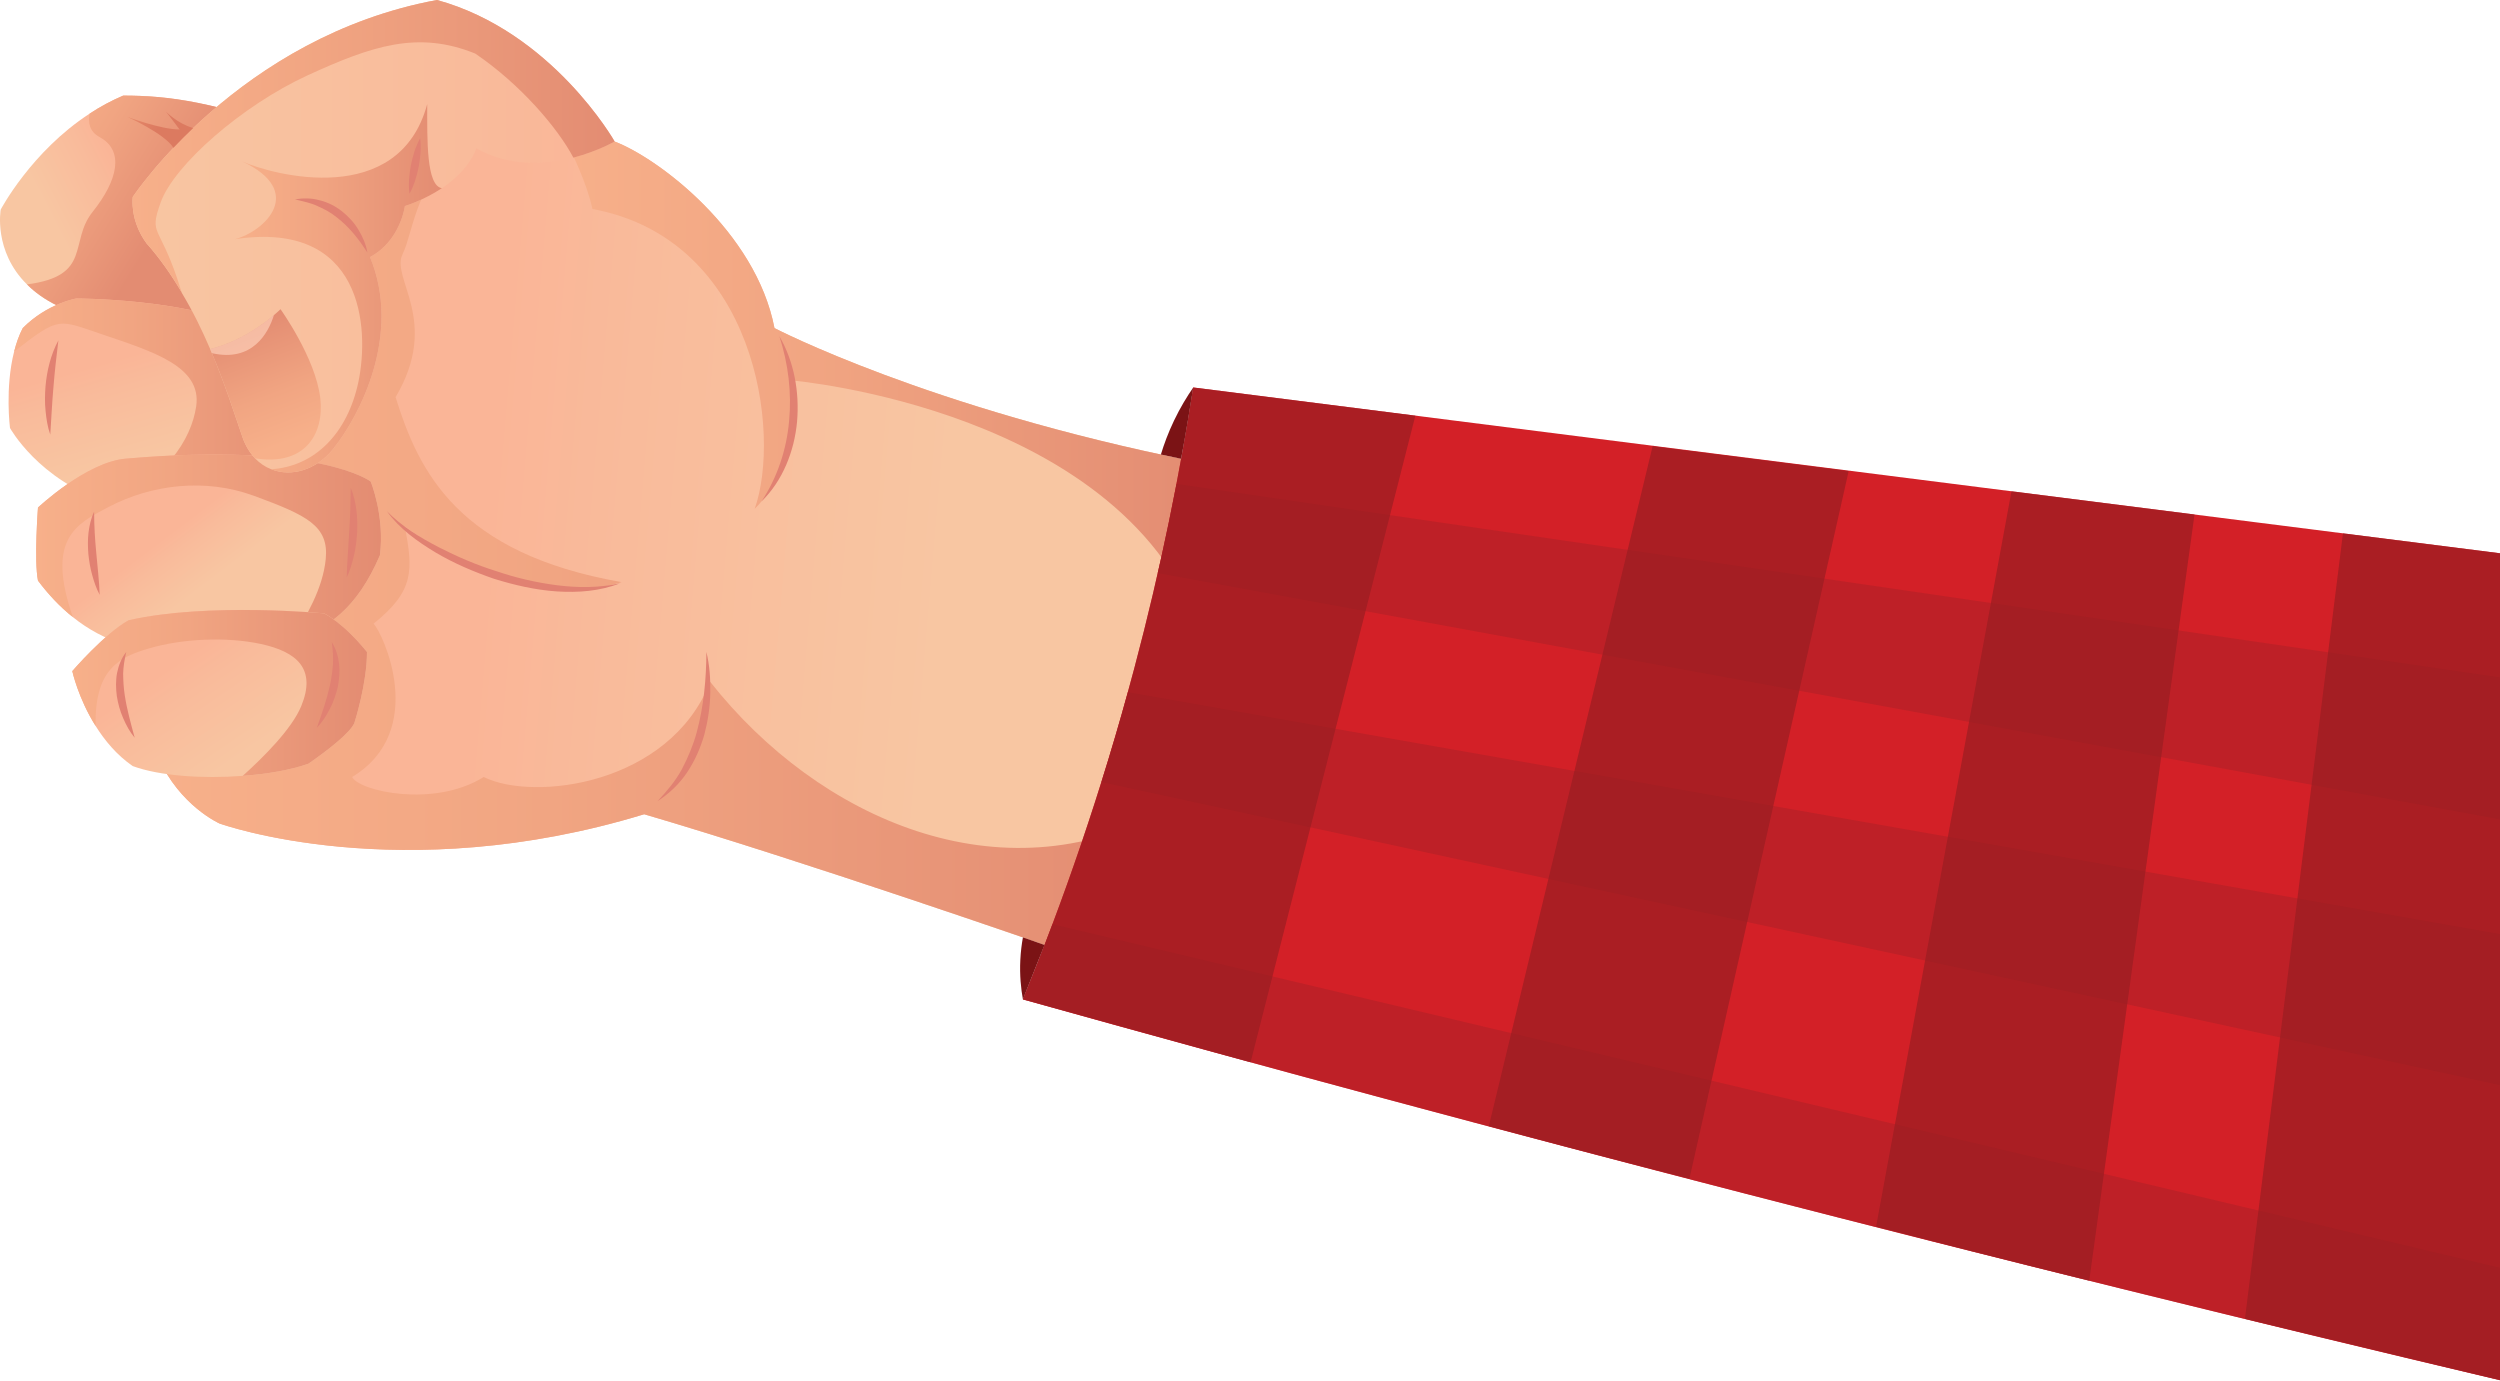
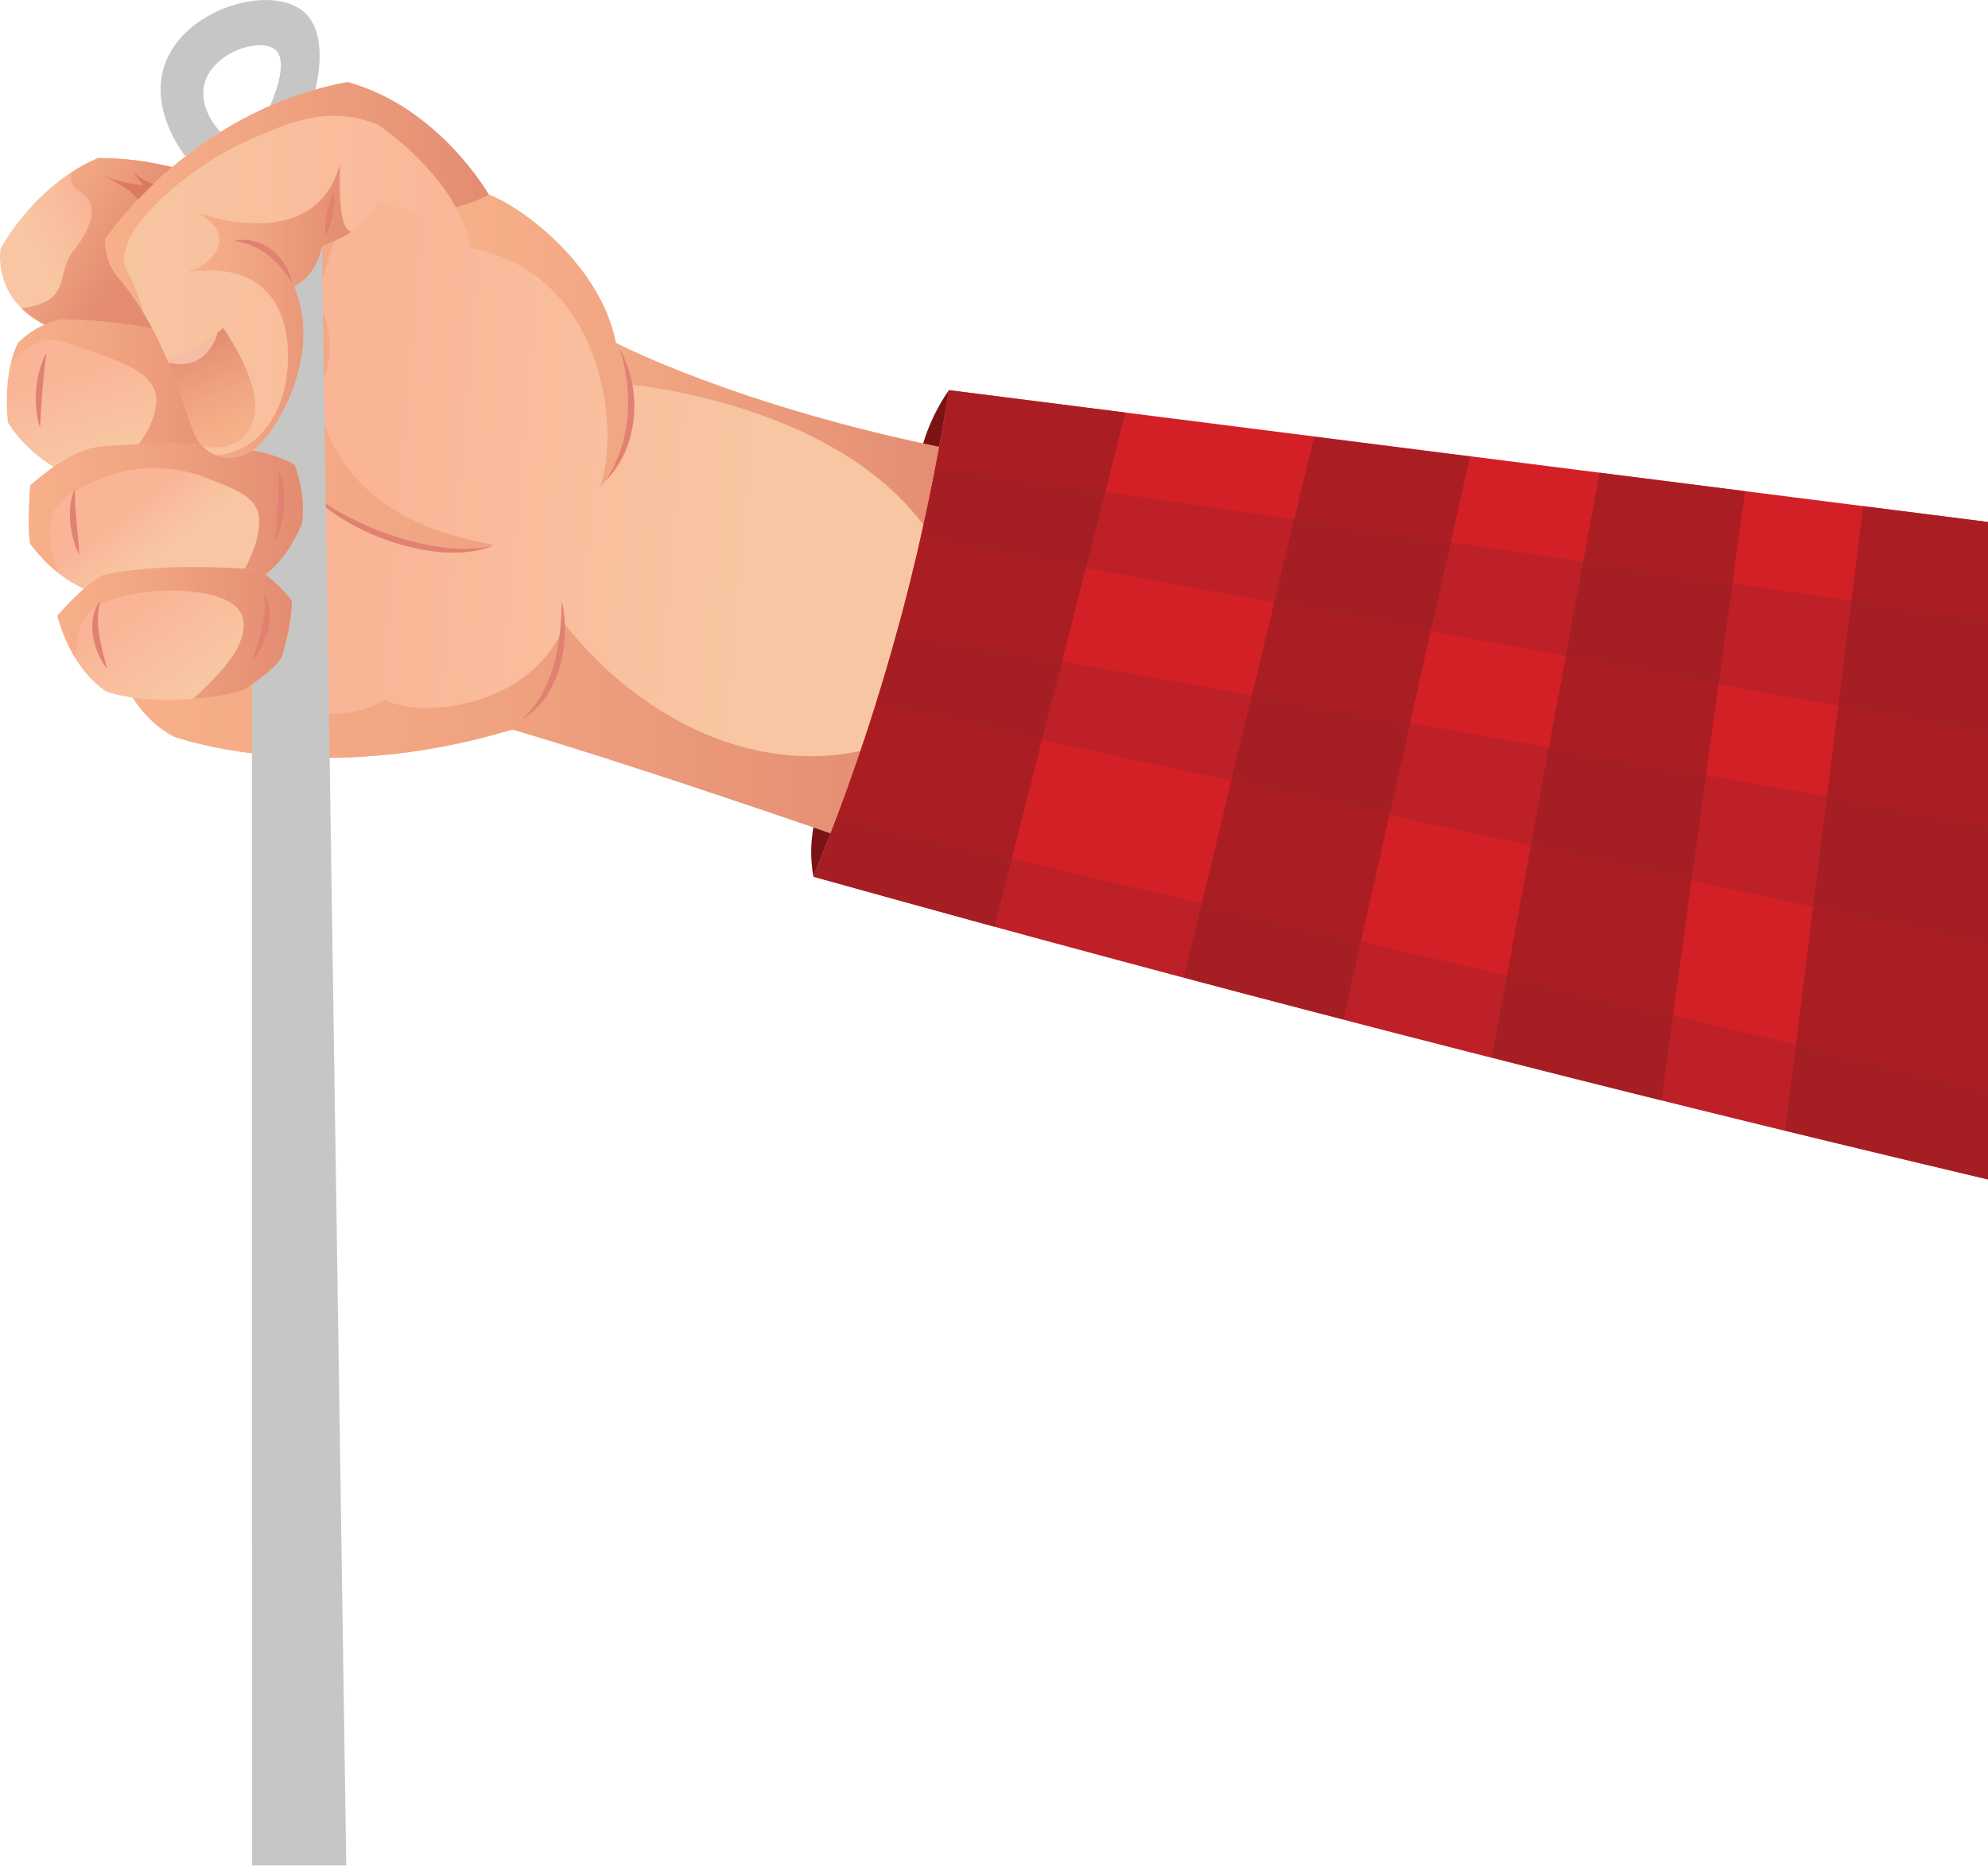
- <svg xmlns="http://www.w3.org/2000/svg" xmlns:xlink="http://www.w3.org/1999/xlink" viewBox="0 0 814.1 449.45">
+ <svg xmlns="http://www.w3.org/2000/svg" xmlns:xlink="http://www.w3.org/1999/xlink" viewBox="0 0 814.1 764.07">
  <defs>
-     <style>.cls-1{fill:#f69280;mix-blend-mode:screen;opacity:.68;}.cls-2{fill:url(#linear-gradient);}.cls-3{fill:#d32027;}.cls-4{fill:#e18172;}.cls-5{fill:#7b1315;}.cls-6{fill:url(#linear-gradient-8);}.cls-7{fill:url(#linear-gradient-9);}.cls-8{fill:url(#linear-gradient-3);}.cls-9{fill:url(#linear-gradient-4);}.cls-10{fill:url(#linear-gradient-2);}.cls-11{fill:url(#linear-gradient-6);}.cls-12{fill:url(#linear-gradient-7);}.cls-13{fill:url(#linear-gradient-5);}.cls-14{fill:url(#linear-gradient-14);}.cls-15{fill:url(#linear-gradient-15);}.cls-16{fill:url(#linear-gradient-16);}.cls-17{fill:url(#linear-gradient-13);}.cls-18{fill:url(#linear-gradient-12);}.cls-19{fill:url(#linear-gradient-10);}.cls-20{fill:url(#linear-gradient-11);}.cls-21{isolation:isolate;}.cls-22{fill:#b52026;}.cls-22,.cls-23{opacity:.7;}.cls-23{fill:#991c21;}</style>
-     <linearGradient id="linear-gradient" x1="308.79" y1="179.58" x2="158.26" y2="166.62" gradientUnits="userSpaceOnUse">
+     <style>.cls-1{fill:#f69280;mix-blend-mode:screen;opacity:.68;}.cls-2{fill:url(#linear-gradient);}.cls-3{fill:#d32027;}.cls-4{fill:#c6c6c5;}.cls-5{fill:#e18172;}.cls-6{fill:#7b1315;}.cls-7{fill:url(#linear-gradient-8);}.cls-8{fill:url(#linear-gradient-9);}.cls-9{fill:url(#linear-gradient-3);}.cls-10{fill:url(#linear-gradient-4);}.cls-11{fill:url(#linear-gradient-2);}.cls-12{fill:url(#linear-gradient-6);}.cls-13{fill:url(#linear-gradient-7);}.cls-14{fill:url(#linear-gradient-5);}.cls-15{fill:url(#linear-gradient-14);}.cls-16{fill:url(#linear-gradient-15);}.cls-17{fill:url(#linear-gradient-16);}.cls-18{fill:url(#linear-gradient-13);}.cls-19{fill:url(#linear-gradient-12);}.cls-20{fill:url(#linear-gradient-10);}.cls-21{fill:url(#linear-gradient-11);}.cls-22{isolation:isolate;}.cls-23{fill:#b52026;}.cls-23,.cls-24{opacity:.7;}.cls-24{fill:#991c21;}</style>
+     <linearGradient id="linear-gradient" x1="308.79" y1="213.2" x2="158.26" y2="200.24" gradientUnits="userSpaceOnUse">
      <stop offset="0" stop-color="#f8c6a2" />
      <stop offset=".7" stop-color="#f9bb9b" />
      <stop offset="1" stop-color="#fab597" />
    </linearGradient>
-     <linearGradient id="linear-gradient-2" x1="51.43" y1="176.04" x2="378.81" y2="176.04" gradientUnits="userSpaceOnUse">
+     <linearGradient id="linear-gradient-2" x1="51.43" y1="209.66" x2="378.81" y2="209.66" gradientUnits="userSpaceOnUse">
      <stop offset="0" stop-color="#f7b08a" />
      <stop offset=".39" stop-color="#f1a582" />
      <stop offset="1" stop-color="#e38c72" />
    </linearGradient>
-     <linearGradient id="linear-gradient-3" x1="182.65" y1="125" x2="392.1" y2="125" xlink:href="#linear-gradient-2" />
-     <linearGradient id="linear-gradient-4" x1="24.42" y1="86.23" x2="48.35" y2="74.02" xlink:href="#linear-gradient" />
-     <linearGradient id="linear-gradient-5" x1="9.41" y1="40.62" x2="55.43" y2="69.36" xlink:href="#linear-gradient-2" />
-     <linearGradient id="linear-gradient-6" x1="55.38" y1="146.5" x2="46.16" y2="114.35" xlink:href="#linear-gradient" />
-     <linearGradient id="linear-gradient-7" x1="4.61" y1="132.27" x2="101.86" y2="132.27" xlink:href="#linear-gradient-2" />
-     <linearGradient id="linear-gradient-8" x1="75.19" y1="184.38" x2="62.73" y2="167.93" xlink:href="#linear-gradient" />
-     <linearGradient id="linear-gradient-9" x1="11.78" y1="178.15" x2="124.06" y2="178.15" xlink:href="#linear-gradient-2" />
-     <linearGradient id="linear-gradient-10" x1="86.53" y1="240.8" x2="65.6" y2="210.15" xlink:href="#linear-gradient" />
-     <linearGradient id="linear-gradient-11" x1="43.15" y1="76.92" x2="200.14" y2="76.92" xlink:href="#linear-gradient" />
-     <linearGradient id="linear-gradient-12" x1="95.06" y1="143.57" x2="80.44" y2="105.02" xlink:href="#linear-gradient-2" />
-     <linearGradient id="linear-gradient-13" x1="76.5" y1="93.87" x2="143.92" y2="93.87" xlink:href="#linear-gradient-2" />
-     <linearGradient id="linear-gradient-14" x1="43.15" y1="47.56" x2="200.14" y2="47.56" xlink:href="#linear-gradient-2" />
-     <linearGradient id="linear-gradient-15" x1="23.56" y1="225.64" x2="119.5" y2="225.64" xlink:href="#linear-gradient-2" />
-     <linearGradient id="linear-gradient-16" x1="26.5" y1="22.83" x2="52.75" y2="40.28" gradientUnits="userSpaceOnUse">
+     <linearGradient id="linear-gradient-3" x1="182.65" y1="158.61" x2="392.1" y2="158.61" xlink:href="#linear-gradient-2" />
+     <linearGradient id="linear-gradient-4" x1="24.42" y1="119.85" x2="48.35" y2="107.63" xlink:href="#linear-gradient" />
+     <linearGradient id="linear-gradient-5" x1="9.41" y1="74.24" x2="55.43" y2="102.98" xlink:href="#linear-gradient-2" />
+     <linearGradient id="linear-gradient-6" x1="55.38" y1="180.12" x2="46.16" y2="147.97" xlink:href="#linear-gradient" />
+     <linearGradient id="linear-gradient-7" x1="4.61" y1="165.88" x2="101.86" y2="165.88" xlink:href="#linear-gradient-2" />
+     <linearGradient id="linear-gradient-8" x1="75.19" y1="218" x2="62.73" y2="201.55" xlink:href="#linear-gradient" />
+     <linearGradient id="linear-gradient-9" x1="11.78" y1="211.77" x2="124.06" y2="211.77" xlink:href="#linear-gradient-2" />
+     <linearGradient id="linear-gradient-10" x1="86.53" y1="274.42" x2="65.6" y2="243.77" xlink:href="#linear-gradient" />
+     <linearGradient id="linear-gradient-11" x1="43.15" y1="110.54" x2="200.14" y2="110.54" xlink:href="#linear-gradient" />
+     <linearGradient id="linear-gradient-12" x1="95.06" y1="177.19" x2="80.44" y2="138.64" xlink:href="#linear-gradient-2" />
+     <linearGradient id="linear-gradient-13" x1="76.5" y1="127.48" x2="143.92" y2="127.48" xlink:href="#linear-gradient-2" />
+     <linearGradient id="linear-gradient-14" x1="43.15" y1="81.18" x2="200.14" y2="81.18" xlink:href="#linear-gradient-2" />
+     <linearGradient id="linear-gradient-15" x1="23.56" y1="259.26" x2="119.5" y2="259.26" xlink:href="#linear-gradient-2" />
+     <linearGradient id="linear-gradient-16" x1="26.5" y1="56.45" x2="52.75" y2="73.9" gradientUnits="userSpaceOnUse">
      <stop offset="0" stop-color="#f5a078" />
      <stop offset=".38" stop-color="#ed9571" />
      <stop offset="1" stop-color="#dc7a60" />
    </linearGradient>
  </defs>
-   <g class="cls-21">
+   <g class="cls-22">
    <g id="Layer_2">
      <g id="Layer_1-2">
        <g>
-           <path class="cls-2" d="m391.67,207.41c-1.35,23.53-6.46,42.17-12.86,56.64-14.52,33.06-35.82,44.62-35.82,44.62,0,0-81.06-28.22-133.22-43.52-79.44,24.26-138.27,3.02-138.27,3.02,0,0-12.96-5.73-19.94-21.45-3.23-103.65,51.7-184.24,76.11-195.74,8.23-3.85,17.49-6.25,26.71-7.55,9.94-1.46,19.78-1.56,28.27-.83,7.08.62,13.17,1.87,17.49,3.49,14.26,5.41,46.02,29.36,52.06,60.75,0,0,49.93,26.08,136.34,43.37,3.38,21.71,4.16,40.71,3.12,57.21Z" />
-           <path class="cls-10" d="m378.81,264.05c-14.52,33.06-35.82,44.62-35.82,44.62,0,0-81.06-28.22-133.22-43.52-79.44,24.26-138.27,3.02-138.27,3.02,0,0-12.96-5.73-19.94-21.45-3.23-103.65,51.7-184.24,76.11-195.74,8.23-3.85,17.49-6.25,26.71-7.55-19.31,14.22-19.52,31.76-23.27,39.31-4.01,7.96,12.44,21.71-2.29,46.59,7.5,24.21,20.3,50.91,73.61,60.23-17.28,5.31-40.35,3.49-70.59-18.12,2.65,14.16,3.23,20.93-10.2,31.65,3.02,3.02,17.91,34.88-6.98,49.93,2.24,4.58,26.65,10.15,42.85,0,16.19,8.07,60.55,2.65,73.77-30.98,35.5,45.03,94.9,70.64,147.54,42.01Z" />
-           <path class="cls-8" d="m391.67,207.41c-24.21-74.34-134.21-83.56-134.21-83.56,0,0,5.1,25.04-11.71,41.86,8.69-24.42.73-87.72-52.84-97.66-1.72-8.28-6.77-18.74-10.26-25.46,7.08.62,13.17,1.87,17.49,3.49,14.26,5.41,46.02,29.36,52.06,60.75,0,0,49.93,26.08,136.34,43.37,3.38,21.71,4.16,40.71,3.12,57.21Z" />
-           <path class="cls-9" d="m100.92,89.44c-6.19,11.97-27.64,22.18-66.79,14.99-12.39-2.29-20.3-6.77-25.35-11.82C-2.21,81.79.23,68.25.23,68.25c0,0,9.94-18.9,28.95-31.24,3.38-2.24,7.03-4.22,10.93-5.88,14.94,0,29.93,1.98,60.81,13.22,0,0,6.25,33.16,0,45.08Z" />
-           <path class="cls-13" d="m100.92,89.44c-6.19,11.97-27.64,22.18-66.79,14.99-12.39-2.29-20.3-6.77-25.35-11.82,21.4-2.76,13.54-13.85,21.4-23.64,8.28-10.36,10.31-19.94,2.29-24.31-3.38-1.82-3.85-4.79-3.28-7.65,3.38-2.24,7.03-4.22,10.93-5.88,14.94,0,29.93,1.98,60.81,13.22,0,0,6.25,33.16,0,45.08Z" />
-           <path class="cls-11" d="m98.1,155.81c-4.79,8.49-30.72,15.15-57.32,9.32-2.03-.47-4.01-.99-5.88-1.61-22.33-7.18-31.65-24.16-31.65-24.16,0,0-1.67-13.01,1.35-24.88.68-2.65,1.56-5.26,2.81-7.65,8.02-8.07,17.44-9.63,17.44-9.63,0,0,35.71,0,55.81,9.63,27.07,12.96,22.28,40.55,17.44,48.99Z" />
-           <path class="cls-12" d="m98.1,155.81c-4.79,8.49-30.72,15.15-57.32,9.32-2.03-.47-4.01-.99-5.88-1.61,18.74-6.66,27.44-20.36,29-31.29,1.82-12.91-14.16-17.75-30.4-23.27-14.63-4.89-13.85-6.2-28.89,5.52.68-2.65,1.56-5.26,2.81-7.65,8.02-8.07,17.44-9.63,17.44-9.63,0,0,35.71,0,55.81,9.63,27.07,12.96,22.28,40.55,17.44,48.99Z" />
-           <path class="cls-6" d="m123.72,180.8c-7.44,17.34-17.08,24.26-28.79,27.49-8.95,2.45-19.11,2.65-30.4,3.7-18.01,1.61-30.98-3.12-40.81-11.04-4.32-3.44-8.07-7.5-11.35-11.87-1.3-6.51,0-23.79,0-23.79,0,0,15.77-14.84,28.58-15.93,62.99-5.47,79.76,7.44,79.76,7.44,0,0,4.63,11.14,3.02,24Z" />
-           <path class="cls-7" d="m123.72,180.8c-7.44,17.34-17.08,24.26-28.79,27.49,4.79-7.39,10.18-16.64,11.14-26.19,1.09-10.91-6.17-14.3-23.33-20.63-15.84-5.84-33.33-3.75-47.35,3.61-10.58,5.56-20.47,10.24-11.68,35.86-4.32-3.44-8.07-7.5-11.35-11.87-1.3-6.51,0-23.79,0-23.79,0,0,15.77-14.84,28.58-15.93,62.99-5.47,79.76,7.44,79.76,7.44,0,0,4.63,11.14,3.02,24Z" />
-           <path class="cls-19" d="m119.5,212.3c0,10.31-4.01,22.8-4.01,22.8,0,0,0,3.12-15.05,13.59-5.73,2.03-13.33,3.38-21.4,3.96-12.96.99-27.02.05-35.82-3.18-5.21-3.59-9.16-8.38-12.08-13.07-5.67-9.01-7.6-17.86-7.6-17.86,0,0,10.46-12.18,18.33-16.56,25.67-5.88,63.67-2.24,63.67-2.24,0,0,6.09,2.86,13.95,12.55Z" />
-           <path class="cls-20" d="m200.14,46.07s-5.47,3.18-13.43,5.26c-8.8,2.24-20.67,3.18-31.6-3.02-2.13,5.67-6.66,9.94-11.19,12.96-6.04,4.01-12.08,5.83-12.08,5.83,0,0-1.41,11.3-11.35,16.61,10.36,24.94-3.12,51.49-12.08,62.58-5.52,6.82-13.59,9.11-20.1,6.51-1.93-.73-3.7-1.93-5.26-3.54-1.72-1.82-3.18-4.17-4.16-7.08-2.39-6.98-5.67-17.39-10.46-28.53-2.6-6.09-5.67-12.39-9.32-18.43.05-.05.05-.1,0-.1-3.33-5.62-7.08-11.04-11.4-15.88-5.57-7.6-4.48-15.1-4.48-15.1,0,0,34.52-52.22,99.07-64.14,37.54,10.31,57.84,46.07,57.84,46.07Z" />
-           <path class="cls-18" d="m83.06,149.26c-1.72-1.82-3.18-4.17-4.16-7.08-2.29-6.66-5.41-16.56-9.89-27.18-.16-.42-.36-.88-.57-1.35,9.58-2.34,17.23-8.07,20.77-11.04,1.41-1.15,2.13-1.93,2.13-1.93,0,0,11.45,15.93,12.96,29,1.35,11.97-5.26,22.13-21.24,19.57Z" />
-           <path class="cls-17" d="m143.92,61.27c-6.04,4.01-12.08,5.83-12.08,5.83,0,0-1.41,11.3-11.35,16.61,10.36,24.94-3.12,51.49-12.08,62.58-5.52,6.82-13.59,9.11-20.1,6.51,14.16-.88,24.88-11.66,28.42-28.53,3.64-17.6,1.46-52.68-40.24-46.38,9.84-2.6,23.22-15.57,2.34-25.35,9.94,4.48,51.07,15.51,60.29-18.64,0,11.71-.31,26.6,4.79,27.38Z" />
-           <path class="cls-14" d="m200.14,46.07s-5.47,3.18-13.43,5.26c-5-9.53-17.23-23.9-31.96-33.89-18.59-7.5-33.37-2.65-54.66,7.13-21.24,9.79-43.37,29.1-47.79,41.39-4.06,11.45-.05,6.46,6.82,29.15-3.33-5.62-7.08-11.04-11.4-15.88-5.57-7.6-4.48-15.1-4.48-15.1,0,0,34.52-52.22,99.07-64.14,37.54,10.31,57.84,46.07,57.84,46.07Z" />
-           <path class="cls-15" d="m119.5,212.3c0,10.31-4.01,22.8-4.01,22.8,0,0,0,3.12-15.05,13.59-5.73,2.03-13.33,3.38-21.4,3.96,6.72-6.04,15.98-15.25,19.05-22.7,5-12.13-1.36-17.68-13.12-20.24-11.1-2.41-25.56-1.76-36.35,1.41-9.35,2.75-17.9,6.39-17.48,25.29-5.67-9.01-7.6-17.86-7.6-17.86,0,0,10.46-12.18,18.33-16.56,25.67-5.88,63.67-2.24,63.67-2.24,0,0,6.09,2.86,13.95,12.55Z" />
-           <path class="cls-16" d="m56.49,48.12c1.94-2.04,4.07-4.2,6.42-6.43-5.18-1.45-8.92-5.39-8.92-5.39,0,0,1.83,2.24,4.49,5.86-6.15,0-17.03-4.11-17.03-4.11,0,0,12.05,5.4,15.04,10.08Z" />
-           <path class="cls-4" d="m133.33,63.12c-.4-3.26-.06-6.3.47-9.31.62-2.99,1.43-5.93,3.02-8.8.43,3.17.07,6.26-.47,9.31-.64,3.03-1.46,6.03-3.02,8.8Z" />
-           <path class="cls-4" d="m96.07,64.91c2.59-.42,5.35-.45,7.97.3,2.66.61,5.15,1.9,7.3,3.58,2.14,1.7,4.01,3.72,5.39,6.04,1.39,2.3,2.48,4.77,2.9,7.41-2.83-4.43-5.96-8.38-9.88-11.39-1.9-1.56-4.06-2.76-6.34-3.74-2.27-1.07-4.76-1.53-7.33-2.19Z" />
-           <path class="cls-4" d="m19.02,110.8l-.9,7.72c-.25,2.55-.55,5.07-.72,7.62-.46,5.08-.67,10.15-1.03,15.4-.88-2.5-1.28-5.12-1.53-7.73-.28-2.62-.22-5.26-.03-7.88.45-5.23,1.71-10.47,4.22-15.12Z" />
-           <path class="cls-4" d="m30.65,166.63c0,4.66.28,9.02.71,13.5.39,4.47.93,8.92,1.11,13.58-1.12-2.07-1.85-4.27-2.46-6.5-.64-2.23-.99-4.53-1.24-6.84-.17-2.32-.23-4.66.06-6.98.3-2.32.8-4.64,1.82-6.76Z" />
-           <path class="cls-4" d="m114.22,158.82c1.89,4.66,2.32,9.79,2.08,14.75-.18,2.49-.46,4.97-1.05,7.4-.57,2.42-1.25,4.83-2.36,7.09.14-5,.56-9.81.81-14.64.19-2.41.22-4.82.36-7.24.11-2.43.06-4.85.16-7.36Z" />
-           <path class="cls-4" d="m41.12,212.3c-.57,2.42-.95,4.72-1.02,7.05.03,2.33.16,4.64.51,6.95.69,4.63,1.96,9.17,3.25,13.93-1.61-1.9-2.77-4.1-3.76-6.38-1-2.27-1.66-4.7-2.06-7.17-.32-2.49-.39-5.05.08-7.54.5-2.49,1.46-4.89,3-6.84Z" />
-           <path class="cls-4" d="m108.04,209.08c1.32,2.12,2.1,4.59,2.39,7.12.28,2.53.04,5.1-.45,7.58-.59,2.46-1.4,4.85-2.57,7.07-1.15,2.22-2.47,4.35-4.23,6.14,1.66-4.68,3.23-9.16,4.25-13.77.52-2.3.8-4.61,1-6.96.13-2.36-.08-4.7-.39-7.18Z" />
-           <path class="cls-4" d="m214.08,260.92c3.08-3.27,5.9-6.61,7.98-10.45,2.01-3.85,3.7-7.85,4.83-12.05,2.27-8.41,3.1-17.19,3.14-26.12,1.07,4.36,1.35,8.89,1.27,13.39-.08,4.52-.76,9.02-1.91,13.43-1.25,4.38-3.1,8.61-5.64,12.4-2.54,3.81-5.92,6.98-9.67,9.4Z" />
-           <path class="cls-4" d="m253.79,109.47c4.81,8.27,6.6,18.27,5.76,27.9-.9,9.6-4.69,19.25-11.6,25.94,5.26-7.96,8.18-16.95,9.01-26.18.88-9.24-.25-18.6-3.17-27.66Z" />
-           <path class="cls-4" d="m125.98,166.46c4.83,4.95,10.74,8.51,16.77,11.68,6.08,3.11,12.36,5.83,18.87,7.85,6.45,2.21,13.11,3.74,19.86,4.6,6.74.84,13.64.87,20.4-.64-6.47,2.57-13.64,3.09-20.58,2.64-6.98-.47-13.83-2.06-20.48-4.13-6.59-2.28-13.03-5.02-19.03-8.58-5.93-3.58-11.77-7.74-15.81-13.42Z" />
-           <path class="cls-1" d="m89.2,102.61c-1.82,5.88-7.03,15.41-20.2,12.39-.16-.42-.36-.88-.57-1.35,9.58-2.34,17.23-8.07,20.77-11.04Z" />
-         </g>
-         <g>
          <g>
-             <path class="cls-3" d="m388.55,126.17l425.56,54v269.28c-82.23-19.42-164.23-39.69-246.02-60.81-78.53-20.28-156.85-41.34-234.98-63.19,12.85-31.37,25.54-67.46,36.3-107.97,8.66-32.62,14.8-63.27,19.14-91.3Z" />
-             <g>
-               <path class="cls-22" d="m383.1,157.58c143.67,21.01,287.34,42.02,431.01,63.02v46.22c-145.7-26.74-291.4-53.47-437.1-80.21,1.1-4.75,2.17-9.6,3.21-14.55,1.03-4.9,1.99-9.74,2.88-14.49Z" />
-               <path class="cls-22" d="m367.26,225.4l446.85,78.79v49.17c-151.82-32.9-303.64-65.8-455.46-98.69,1.51-4.76,3.01-9.63,4.47-14.6,1.46-4.96,2.84-9.85,4.15-14.67Z" />
-               <path class="cls-22" d="m342.71,300.96c157.13,37.3,314.26,74.6,471.39,111.9v36.58c-76.77-18.13-153.35-37.01-229.74-56.62-83.99-21.57-167.74-44.02-251.26-67.38,1.66-4.04,3.31-8.15,4.95-12.33,1.61-4.09,3.16-8.15,4.66-12.16Z" />
-               <path class="cls-23" d="m550.15,383.82c17.28-76.81,34.56-153.61,51.85-230.42l-63.84-8.1c-17.78,73.81-35.56,147.61-53.33,221.42,9.07,2.45,18.21,4.89,27.39,7.3,12.72,3.35,25.37,6.61,37.93,9.8Z" />
-               <path class="cls-23" d="m610.93,399.44c14.7-79.82,29.39-159.64,44.09-239.46l59.6,7.56c-11.43,83.17-22.86,166.34-34.28,249.51-12.44-3.09-24.94-6.22-37.48-9.41-10.69-2.72-21.33-5.45-31.92-8.2Z" />
-               <path class="cls-23" d="m814.1,449.45V180.17l-51.14-6.49c-10.64,85.26-21.28,170.53-31.92,255.79,27.69,6.66,55.37,13.32,83.06,19.97Z" />
-               <path class="cls-23" d="m407.24,345.92c17.89-70.19,35.78-140.38,53.66-210.57l-72.35-9.18c-4.34,28.04-10.48,58.68-19.14,91.3-10.76,40.51-23.45,76.61-36.3,107.97,24.71,6.83,49.42,13.65,74.13,20.48Z" />
-             </g>
+             <path class="cls-2" d="m391.67,241.03c-1.35,23.53-6.46,42.17-12.86,56.64-14.52,33.06-35.82,44.62-35.82,44.62,0,0-81.06-28.22-133.22-43.52-79.44,24.26-138.27,3.02-138.27,3.02,0,0-12.96-5.73-19.94-21.45-3.23-103.65,51.7-184.24,76.11-195.74,8.23-3.85,17.49-6.25,26.71-7.55,9.94-1.46,19.78-1.56,28.27-.83,7.08.62,13.17,1.87,17.49,3.49,14.26,5.41,46.02,29.36,52.06,60.75,0,0,49.93,26.08,136.34,43.37,3.38,21.71,4.16,40.71,3.12,57.21Z" />
+             <path class="cls-11" d="m378.81,297.67c-14.52,33.06-35.82,44.62-35.82,44.62,0,0-81.06-28.22-133.22-43.52-79.44,24.26-138.27,3.02-138.27,3.02,0,0-12.96-5.73-19.94-21.45-3.23-103.65,51.7-184.24,76.11-195.74,8.23-3.85,17.49-6.25,26.71-7.55-19.31,14.22-19.52,31.76-23.27,39.31-4.01,7.96,12.44,21.71-2.29,46.59,7.5,24.21,20.3,50.91,73.61,60.23-17.28,5.31-40.35,3.49-70.59-18.12,2.65,14.16,3.23,20.93-10.2,31.65,3.02,3.02,17.91,34.88-6.98,49.93,2.24,4.58,26.65,10.15,42.85,0,16.19,8.07,60.55,2.65,73.77-30.98,35.5,45.03,94.9,70.64,147.54,42.01Z" />
+             <path class="cls-5" d="m125.98,200.08c4.83,4.95,10.74,8.51,16.77,11.68,6.08,3.11,12.36,5.83,18.87,7.85,6.45,2.21,13.11,3.74,19.86,4.6,6.74.84,13.64.87,20.4-.64-6.47,2.57-13.64,3.09-20.58,2.64-6.98-.47-13.83-2.06-20.48-4.13-6.59-2.28-13.03-5.02-19.03-8.58-5.93-3.58-11.77-7.74-15.81-13.42Z" />
+             <path class="cls-4" d="m131.84,100.72c3.32,221.11,6.64,442.23,9.96,663.34h-38.61c0-216.07-.01-432.15-.02-648.22l28.66-15.12Z" />
+             <path class="cls-4" d="m90.28,54.06c-.91-.95-8.94-9.61-6.62-19.43,3.17-13.39,23.36-19.59,29.24-14.11,5.6,5.22-1.59,21.2-2.36,22.86l18.6-6.67c1.15-4.82,4.94-22.79-4.25-31.42-13.22-12.39-49.65-2.11-57.56,21.54-5.95,17.8,6.95,35.08,8.54,37.14,4.81-3.3,9.61-6.61,14.42-9.91Z" />
+             <path class="cls-9" d="m391.67,241.03c-24.21-74.34-134.21-83.56-134.21-83.56,0,0,5.1,25.04-11.71,41.86,8.69-24.42.73-87.72-52.84-97.66-1.72-8.28-6.77-18.74-10.26-25.46,7.08.62,13.17,1.87,17.49,3.49,14.26,5.41,46.02,29.36,52.06,60.75,0,0,49.93,26.08,136.34,43.37,3.38,21.71,4.16,40.71,3.12,57.21Z" />
+             <path class="cls-10" d="m100.92,123.06c-6.19,11.97-27.64,22.18-66.79,14.99-12.39-2.29-20.3-6.77-25.35-11.82C-2.21,115.4.23,101.87.23,101.87c0,0,9.94-18.9,28.95-31.24,3.38-2.24,7.03-4.22,10.93-5.88,14.94,0,29.93,1.98,60.81,13.22,0,0,6.25,33.16,0,45.08Z" />
+             <path class="cls-14" d="m100.92,123.06c-6.19,11.97-27.64,22.18-66.79,14.99-12.39-2.29-20.3-6.77-25.35-11.82,21.4-2.76,13.54-13.85,21.4-23.64,8.28-10.36,10.31-19.94,2.29-24.31-3.38-1.82-3.85-4.79-3.28-7.65,3.38-2.24,7.03-4.22,10.93-5.88,14.94,0,29.93,1.98,60.81,13.22,0,0,6.25,33.16,0,45.08Z" />
+             <path class="cls-12" d="m98.1,189.43c-4.79,8.49-30.72,15.15-57.32,9.32-2.03-.47-4.01-.99-5.88-1.61-22.33-7.18-31.65-24.16-31.65-24.16,0,0-1.67-13.01,1.35-24.88.68-2.65,1.56-5.26,2.81-7.65,8.02-8.07,17.44-9.63,17.44-9.63,0,0,35.71,0,55.81,9.63,27.07,12.96,22.28,40.55,17.44,48.99Z" />
+             <path class="cls-13" d="m98.1,189.43c-4.79,8.49-30.72,15.15-57.32,9.32-2.03-.47-4.01-.99-5.88-1.61,18.74-6.66,27.44-20.36,29-31.29,1.82-12.91-14.16-17.75-30.4-23.27-14.63-4.89-13.85-6.2-28.89,5.52.68-2.65,1.56-5.26,2.81-7.65,8.02-8.07,17.44-9.63,17.44-9.63,0,0,35.71,0,55.81,9.63,27.07,12.96,22.28,40.55,17.44,48.99Z" />
+             <path class="cls-7" d="m123.72,214.42c-7.44,17.34-17.08,24.26-28.79,27.49-8.95,2.45-19.11,2.65-30.4,3.7-18.01,1.61-30.98-3.12-40.81-11.04-4.32-3.44-8.07-7.5-11.35-11.87-1.3-6.51,0-23.79,0-23.79,0,0,15.77-14.84,28.58-15.93,62.99-5.47,79.76,7.44,79.76,7.44,0,0,4.63,11.14,3.02,24Z" />
+             <path class="cls-8" d="m123.72,214.42c-7.44,17.34-17.08,24.26-28.79,27.49,4.79-7.39,10.18-16.64,11.14-26.19,1.09-10.91-6.17-14.3-23.33-20.63-15.84-5.84-33.33-3.75-47.35,3.61-10.58,5.56-20.47,10.24-11.68,35.86-4.32-3.44-8.07-7.5-11.35-11.87-1.3-6.51,0-23.79,0-23.79,0,0,15.77-14.84,28.58-15.93,62.99-5.47,79.76,7.44,79.76,7.44,0,0,4.63,11.14,3.02,24Z" />
+             <path class="cls-20" d="m119.5,245.92c0,10.31-4.01,22.8-4.01,22.8,0,0,0,3.12-15.05,13.59-5.73,2.03-13.33,3.38-21.4,3.96-12.96.99-27.02.05-35.82-3.18-5.21-3.59-9.16-8.38-12.08-13.07-5.67-9.01-7.6-17.86-7.6-17.86,0,0,10.46-12.18,18.33-16.56,25.67-5.88,63.67-2.24,63.67-2.24,0,0,6.09,2.86,13.95,12.55Z" />
+             <path class="cls-21" d="m200.14,79.69s-5.47,3.18-13.43,5.26c-8.8,2.24-20.67,3.18-31.6-3.02-2.13,5.67-6.66,9.94-11.19,12.96-6.04,4.01-12.08,5.83-12.08,5.83,0,0-1.41,11.3-11.35,16.61,10.36,24.94-3.12,51.49-12.08,62.58-5.52,6.82-13.59,9.11-20.1,6.51-1.93-.73-3.7-1.93-5.26-3.54-1.72-1.82-3.18-4.17-4.16-7.08-2.39-6.98-5.67-17.39-10.46-28.53-2.6-6.09-5.67-12.39-9.32-18.43.05-.05.05-.1,0-.1-3.33-5.62-7.08-11.04-11.4-15.88-5.57-7.6-4.48-15.1-4.48-15.1,0,0,34.52-52.22,99.07-64.14,37.54,10.31,57.84,46.07,57.84,46.07Z" />
+             <path class="cls-19" d="m83.06,182.87c-1.72-1.82-3.18-4.17-4.16-7.08-2.29-6.66-5.41-16.56-9.89-27.18-.16-.42-.36-.88-.57-1.35,9.58-2.34,17.23-8.07,20.77-11.04,1.41-1.15,2.13-1.93,2.13-1.93,0,0,11.45,15.93,12.96,29,1.35,11.97-5.26,22.13-21.24,19.57Z" />
+             <path class="cls-18" d="m143.92,94.89c-6.04,4.01-12.08,5.83-12.08,5.83,0,0-1.41,11.3-11.35,16.61,10.36,24.94-3.12,51.49-12.08,62.58-5.52,6.82-13.59,9.11-20.1,6.51,14.16-.88,24.88-11.66,28.42-28.53,3.64-17.6,1.46-52.68-40.24-46.38,9.84-2.6,23.22-15.57,2.34-25.35,9.94,4.48,51.07,15.51,60.29-18.64,0,11.71-.31,26.6,4.79,27.38Z" />
+             <path class="cls-15" d="m200.14,79.69s-5.47,3.18-13.43,5.26c-5-9.53-17.23-23.9-31.96-33.89-18.59-7.5-33.37-2.65-54.66,7.13-21.24,9.79-43.37,29.1-47.79,41.39-4.06,11.45-.05,6.46,6.82,29.15-3.33-5.62-7.08-11.04-11.4-15.88-5.57-7.6-4.48-15.1-4.48-15.1,0,0,34.52-52.22,99.07-64.14,37.54,10.31,57.84,46.07,57.84,46.07Z" />
+             <path class="cls-16" d="m119.5,245.92c0,10.31-4.01,22.8-4.01,22.8,0,0,0,3.12-15.05,13.59-5.73,2.03-13.33,3.38-21.4,3.96,6.72-6.04,15.98-15.25,19.05-22.7,5-12.13-1.36-17.68-13.12-20.24-11.1-2.41-25.56-1.76-36.35,1.41-9.35,2.75-17.9,6.39-17.48,25.29-5.67-9.01-7.6-17.86-7.6-17.86,0,0,10.46-12.18,18.33-16.56,25.67-5.88,63.67-2.24,63.67-2.24,0,0,6.09,2.86,13.95,12.55Z" />
+             <path class="cls-17" d="m56.49,81.74c1.94-2.04,4.07-4.2,6.42-6.43-5.18-1.45-8.92-5.39-8.92-5.39,0,0,1.83,2.24,4.49,5.86-6.15,0-17.03-4.11-17.03-4.11,0,0,12.05,5.4,15.04,10.08Z" />
+             <path class="cls-5" d="m133.33,96.74c-.4-3.26-.06-6.3.47-9.31.62-2.99,1.43-5.93,3.02-8.8.43,3.17.07,6.26-.47,9.31-.64,3.03-1.46,6.03-3.02,8.8Z" />
+             <path class="cls-5" d="m96.07,98.52c2.59-.42,5.35-.45,7.97.3,2.66.61,5.15,1.9,7.3,3.58,2.14,1.7,4.01,3.72,5.39,6.04,1.39,2.3,2.48,4.77,2.9,7.41-2.83-4.43-5.96-8.38-9.88-11.39-1.9-1.56-4.06-2.76-6.34-3.74-2.27-1.07-4.76-1.53-7.33-2.19Z" />
+             <path class="cls-5" d="m19.02,144.42l-.9,7.72c-.25,2.55-.55,5.07-.72,7.62-.46,5.08-.67,10.15-1.03,15.4-.88-2.5-1.28-5.12-1.53-7.73-.28-2.62-.22-5.26-.03-7.88.45-5.23,1.71-10.47,4.22-15.12Z" />
+             <path class="cls-5" d="m30.65,200.25c0,4.66.28,9.02.71,13.5.39,4.47.93,8.92,1.11,13.58-1.12-2.07-1.85-4.27-2.46-6.5-.64-2.23-.99-4.53-1.24-6.84-.17-2.32-.23-4.66.06-6.98.3-2.32.8-4.64,1.82-6.76Z" />
+             <path class="cls-5" d="m114.22,192.44c1.89,4.66,2.32,9.79,2.08,14.75-.18,2.49-.46,4.97-1.05,7.4-.57,2.42-1.25,4.83-2.36,7.09.14-5,.56-9.81.81-14.64.19-2.41.22-4.82.36-7.24.11-2.43.06-4.85.16-7.36Z" />
+             <path class="cls-5" d="m41.12,245.92c-.57,2.42-.95,4.72-1.02,7.05.03,2.33.16,4.64.51,6.95.69,4.63,1.96,9.17,3.25,13.93-1.61-1.9-2.77-4.1-3.76-6.38-1-2.27-1.66-4.7-2.06-7.17-.32-2.49-.39-5.05.08-7.54.5-2.49,1.46-4.89,3-6.84Z" />
+             <path class="cls-5" d="m108.04,242.7c1.32,2.12,2.1,4.59,2.39,7.12.28,2.53.04,5.1-.45,7.58-.59,2.46-1.4,4.85-2.57,7.07-1.15,2.22-2.47,4.35-4.23,6.14,1.66-4.68,3.23-9.16,4.25-13.77.52-2.3.8-4.61,1-6.96.13-2.36-.08-4.7-.39-7.18Z" />
+             <path class="cls-5" d="m214.08,294.54c3.08-3.27,5.9-6.61,7.98-10.45,2.01-3.85,3.7-7.85,4.83-12.05,2.27-8.41,3.1-17.19,3.14-26.12,1.07,4.36,1.35,8.89,1.27,13.39-.08,4.52-.76,9.02-1.91,13.43-1.25,4.38-3.1,8.61-5.64,12.4-2.54,3.81-5.92,6.98-9.67,9.4Z" />
+             <path class="cls-5" d="m253.79,143.09c4.81,8.27,6.6,18.27,5.76,27.9-.9,9.6-4.69,19.25-11.6,25.94,5.26-7.96,8.18-16.95,9.01-26.18.88-9.24-.25-18.6-3.17-27.66Z" />
+             <path class="cls-1" d="m89.2,136.23c-1.82,5.88-7.03,15.41-20.2,12.39-.16-.42-.36-.88-.57-1.35,9.58-2.34,17.23-8.07,20.77-11.04Z" />
          </g>
          <g>
-             <path class="cls-5" d="m333.1,325.45c-.64-3.52-1.09-7.89-.84-12.87.13-2.69.45-5.14.84-7.33,2.35.82,4.7,1.64,7.05,2.46l-7.05,17.74Z" />
-             <path class="cls-5" d="m388.58,126.17c-2.03,2.93-4.23,6.52-6.26,10.77-1.93,4.03-3.3,7.79-4.29,11.07,2.2.46,4.39.92,6.59,1.39.79-4.22,1.55-8.51,2.28-12.87.59-3.49,1.15-6.94,1.67-10.36Z" />
+             <g>
+               <path class="cls-3" d="m388.55,159.79l425.56,54v269.28c-82.23-19.42-164.23-39.69-246.02-60.81-78.53-20.28-156.85-41.34-234.98-63.19,12.85-31.37,25.54-67.46,36.3-107.97,8.66-32.62,14.8-63.27,19.14-91.3Z" />
+               <g>
+                 <path class="cls-23" d="m383.1,191.2c143.67,21.01,287.34,42.02,431.01,63.02v46.22c-145.7-26.74-291.4-53.47-437.1-80.21,1.1-4.75,2.17-9.6,3.21-14.55,1.03-4.9,1.99-9.74,2.88-14.49Z" />
+                 <path class="cls-23" d="m367.26,259.02l446.85,78.79v49.17c-151.82-32.9-303.64-65.8-455.46-98.69,1.51-4.76,3.01-9.63,4.47-14.6,1.46-4.96,2.84-9.85,4.15-14.67Z" />
+                 <path class="cls-23" d="m342.71,334.58c157.13,37.3,314.26,74.6,471.39,111.9v36.58c-76.77-18.13-153.35-37.01-229.74-56.62-83.99-21.57-167.74-44.02-251.26-67.38,1.66-4.04,3.31-8.15,4.95-12.33,1.61-4.09,3.16-8.15,4.66-12.16Z" />
+                 <path class="cls-24" d="m550.15,417.44c17.28-76.81,34.56-153.61,51.85-230.42l-63.84-8.1c-17.78,73.81-35.56,147.61-53.33,221.42,9.07,2.45,18.21,4.89,27.39,7.3,12.72,3.35,25.37,6.61,37.93,9.8Z" />
+                 <path class="cls-24" d="m610.93,433.06c14.7-79.82,29.39-159.64,44.09-239.46l59.6,7.56c-11.43,83.17-22.86,166.34-34.28,249.51-12.44-3.09-24.94-6.22-37.48-9.41-10.69-2.72-21.33-5.45-31.92-8.2Z" />
+                 <path class="cls-24" d="m814.1,483.07V213.79l-51.14-6.49c-10.64,85.26-21.28,170.53-31.92,255.79,27.69,6.66,55.37,13.32,83.06,19.97Z" />
+                 <path class="cls-24" d="m407.24,379.54c17.89-70.19,35.78-140.38,53.66-210.57l-72.35-9.18c-4.34,28.04-10.48,58.68-19.14,91.3-10.76,40.51-23.45,76.61-36.3,107.97,24.71,6.83,49.42,13.65,74.13,20.48Z" />
+               </g>
+             </g>
+             <g>
+               <path class="cls-6" d="m333.1,359.07c-.64-3.52-1.09-7.89-.84-12.87.13-2.69.45-5.14.84-7.33,2.35.82,4.7,1.64,7.05,2.46l-7.05,17.74Z" />
+               <path class="cls-6" d="m388.58,159.79c-2.03,2.93-4.23,6.52-6.26,10.77-1.93,4.03-3.3,7.79-4.29,11.07,2.2.46,4.39.92,6.59,1.39.79-4.22,1.55-8.51,2.28-12.87.59-3.49,1.15-6.94,1.67-10.36Z" />
+             </g>
          </g>
        </g>
      </g>
    </g>
  </g>
</svg>
